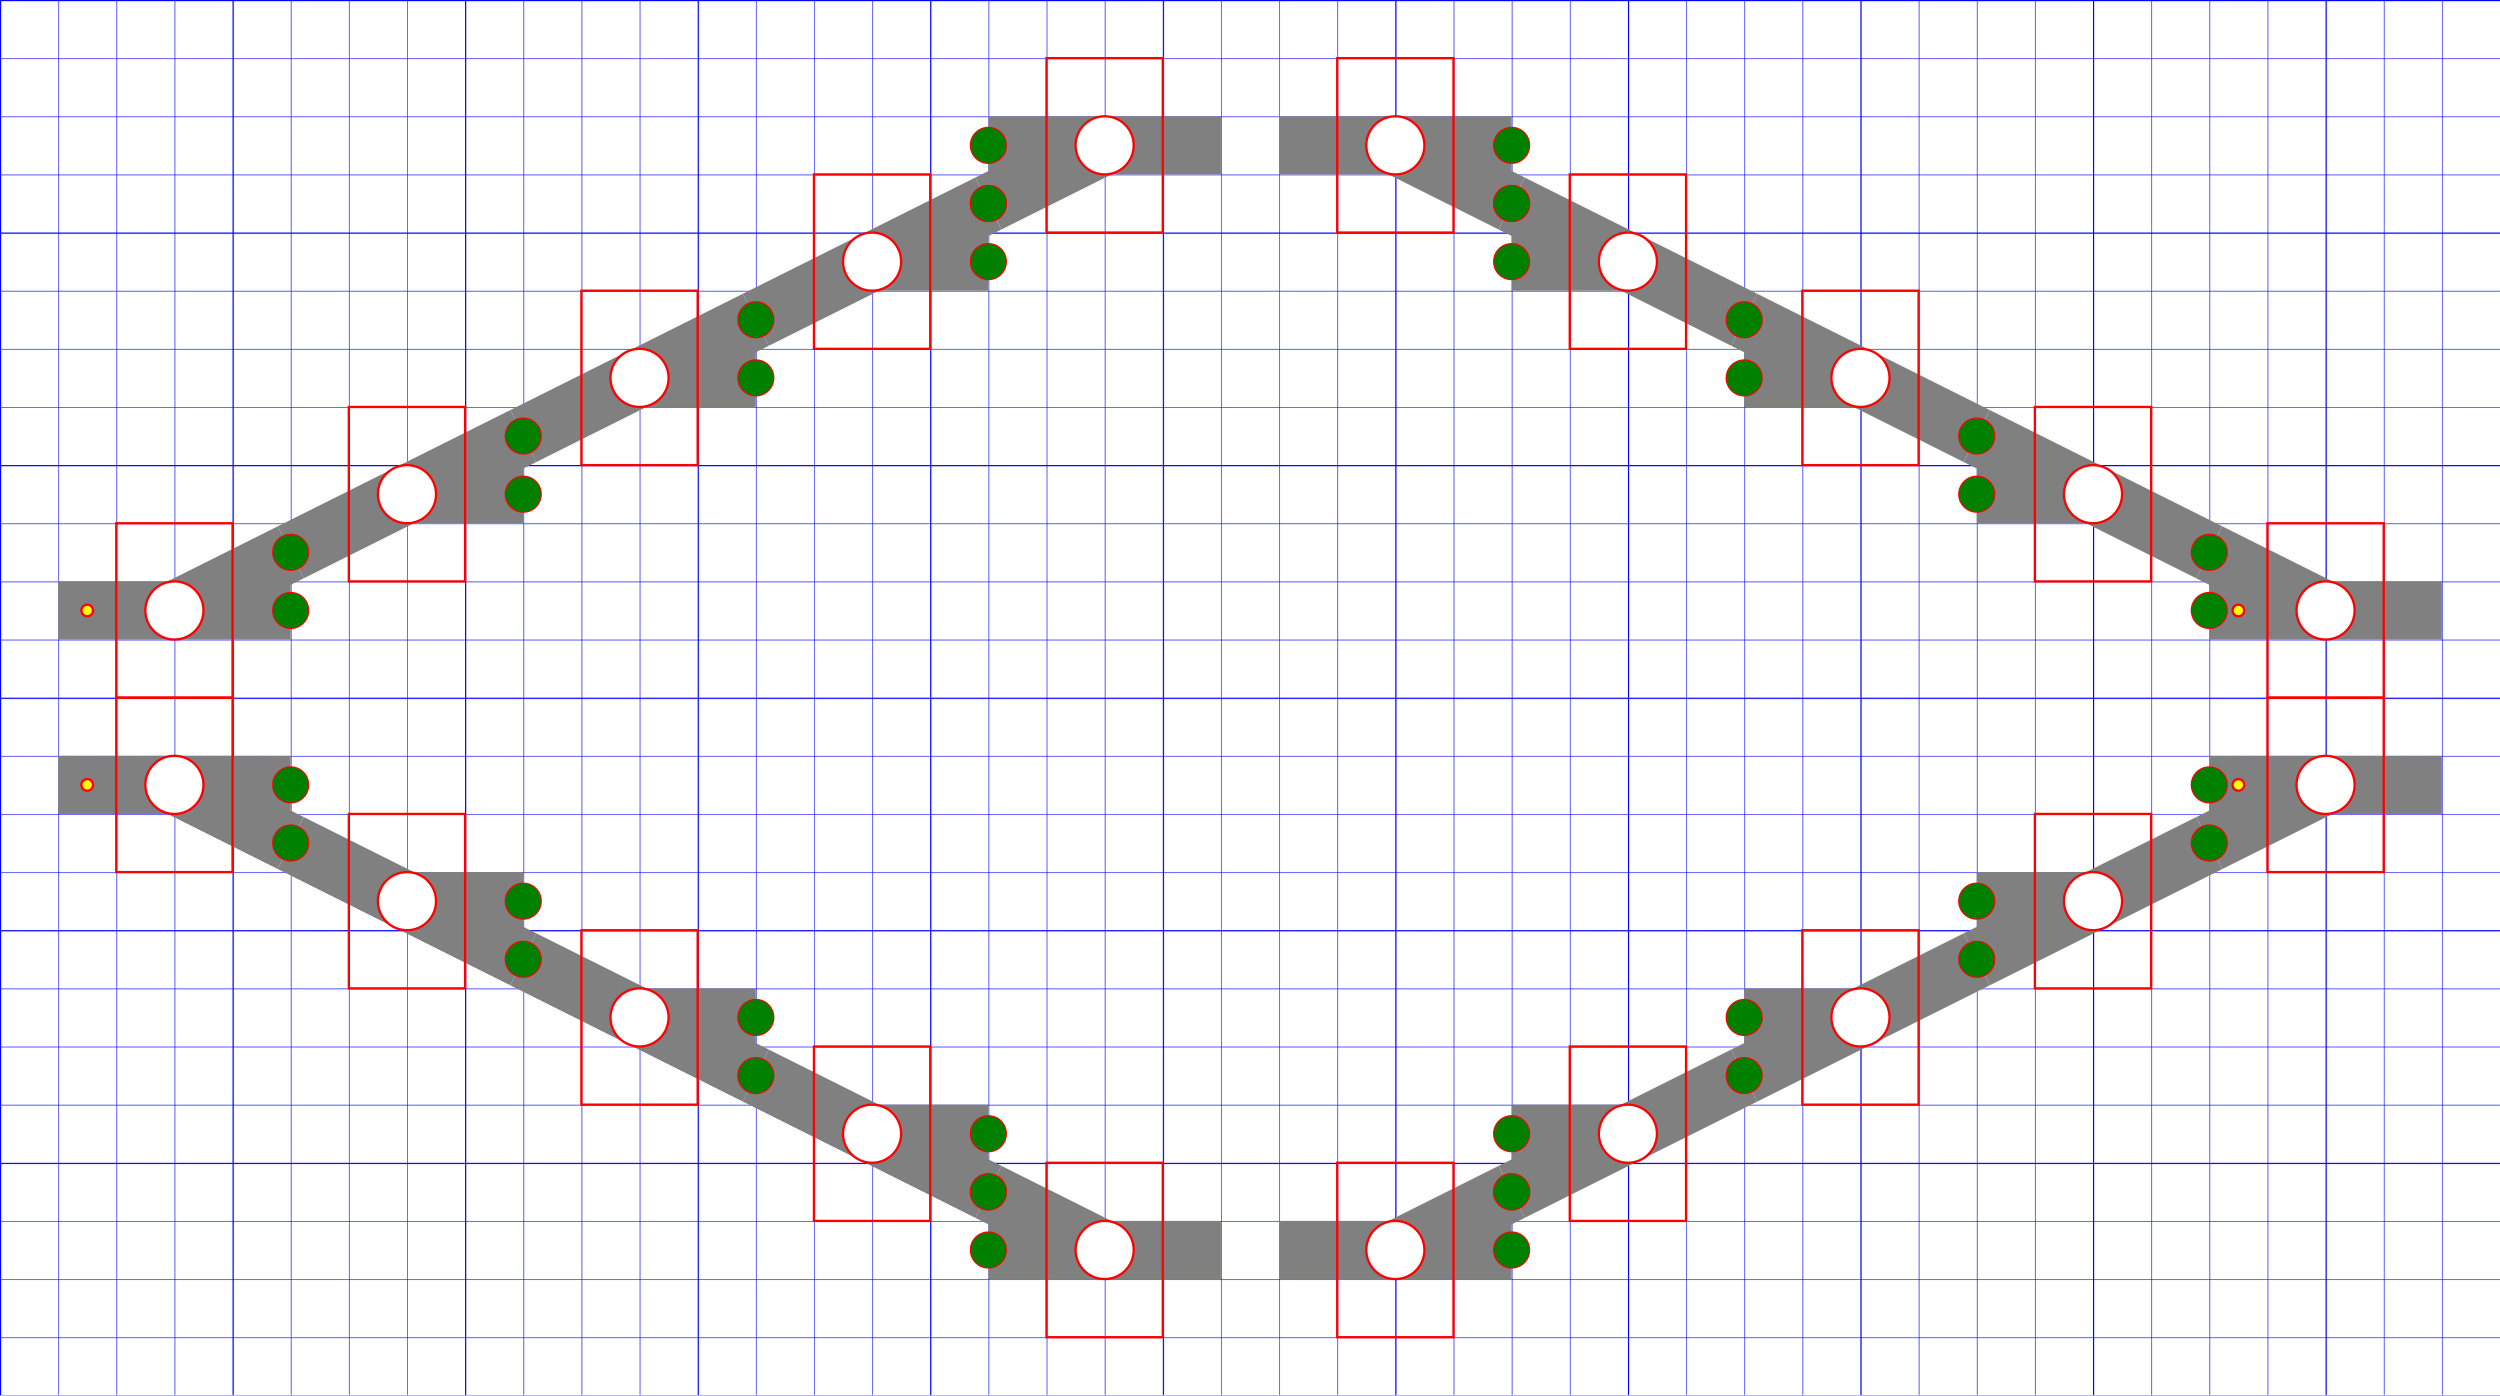
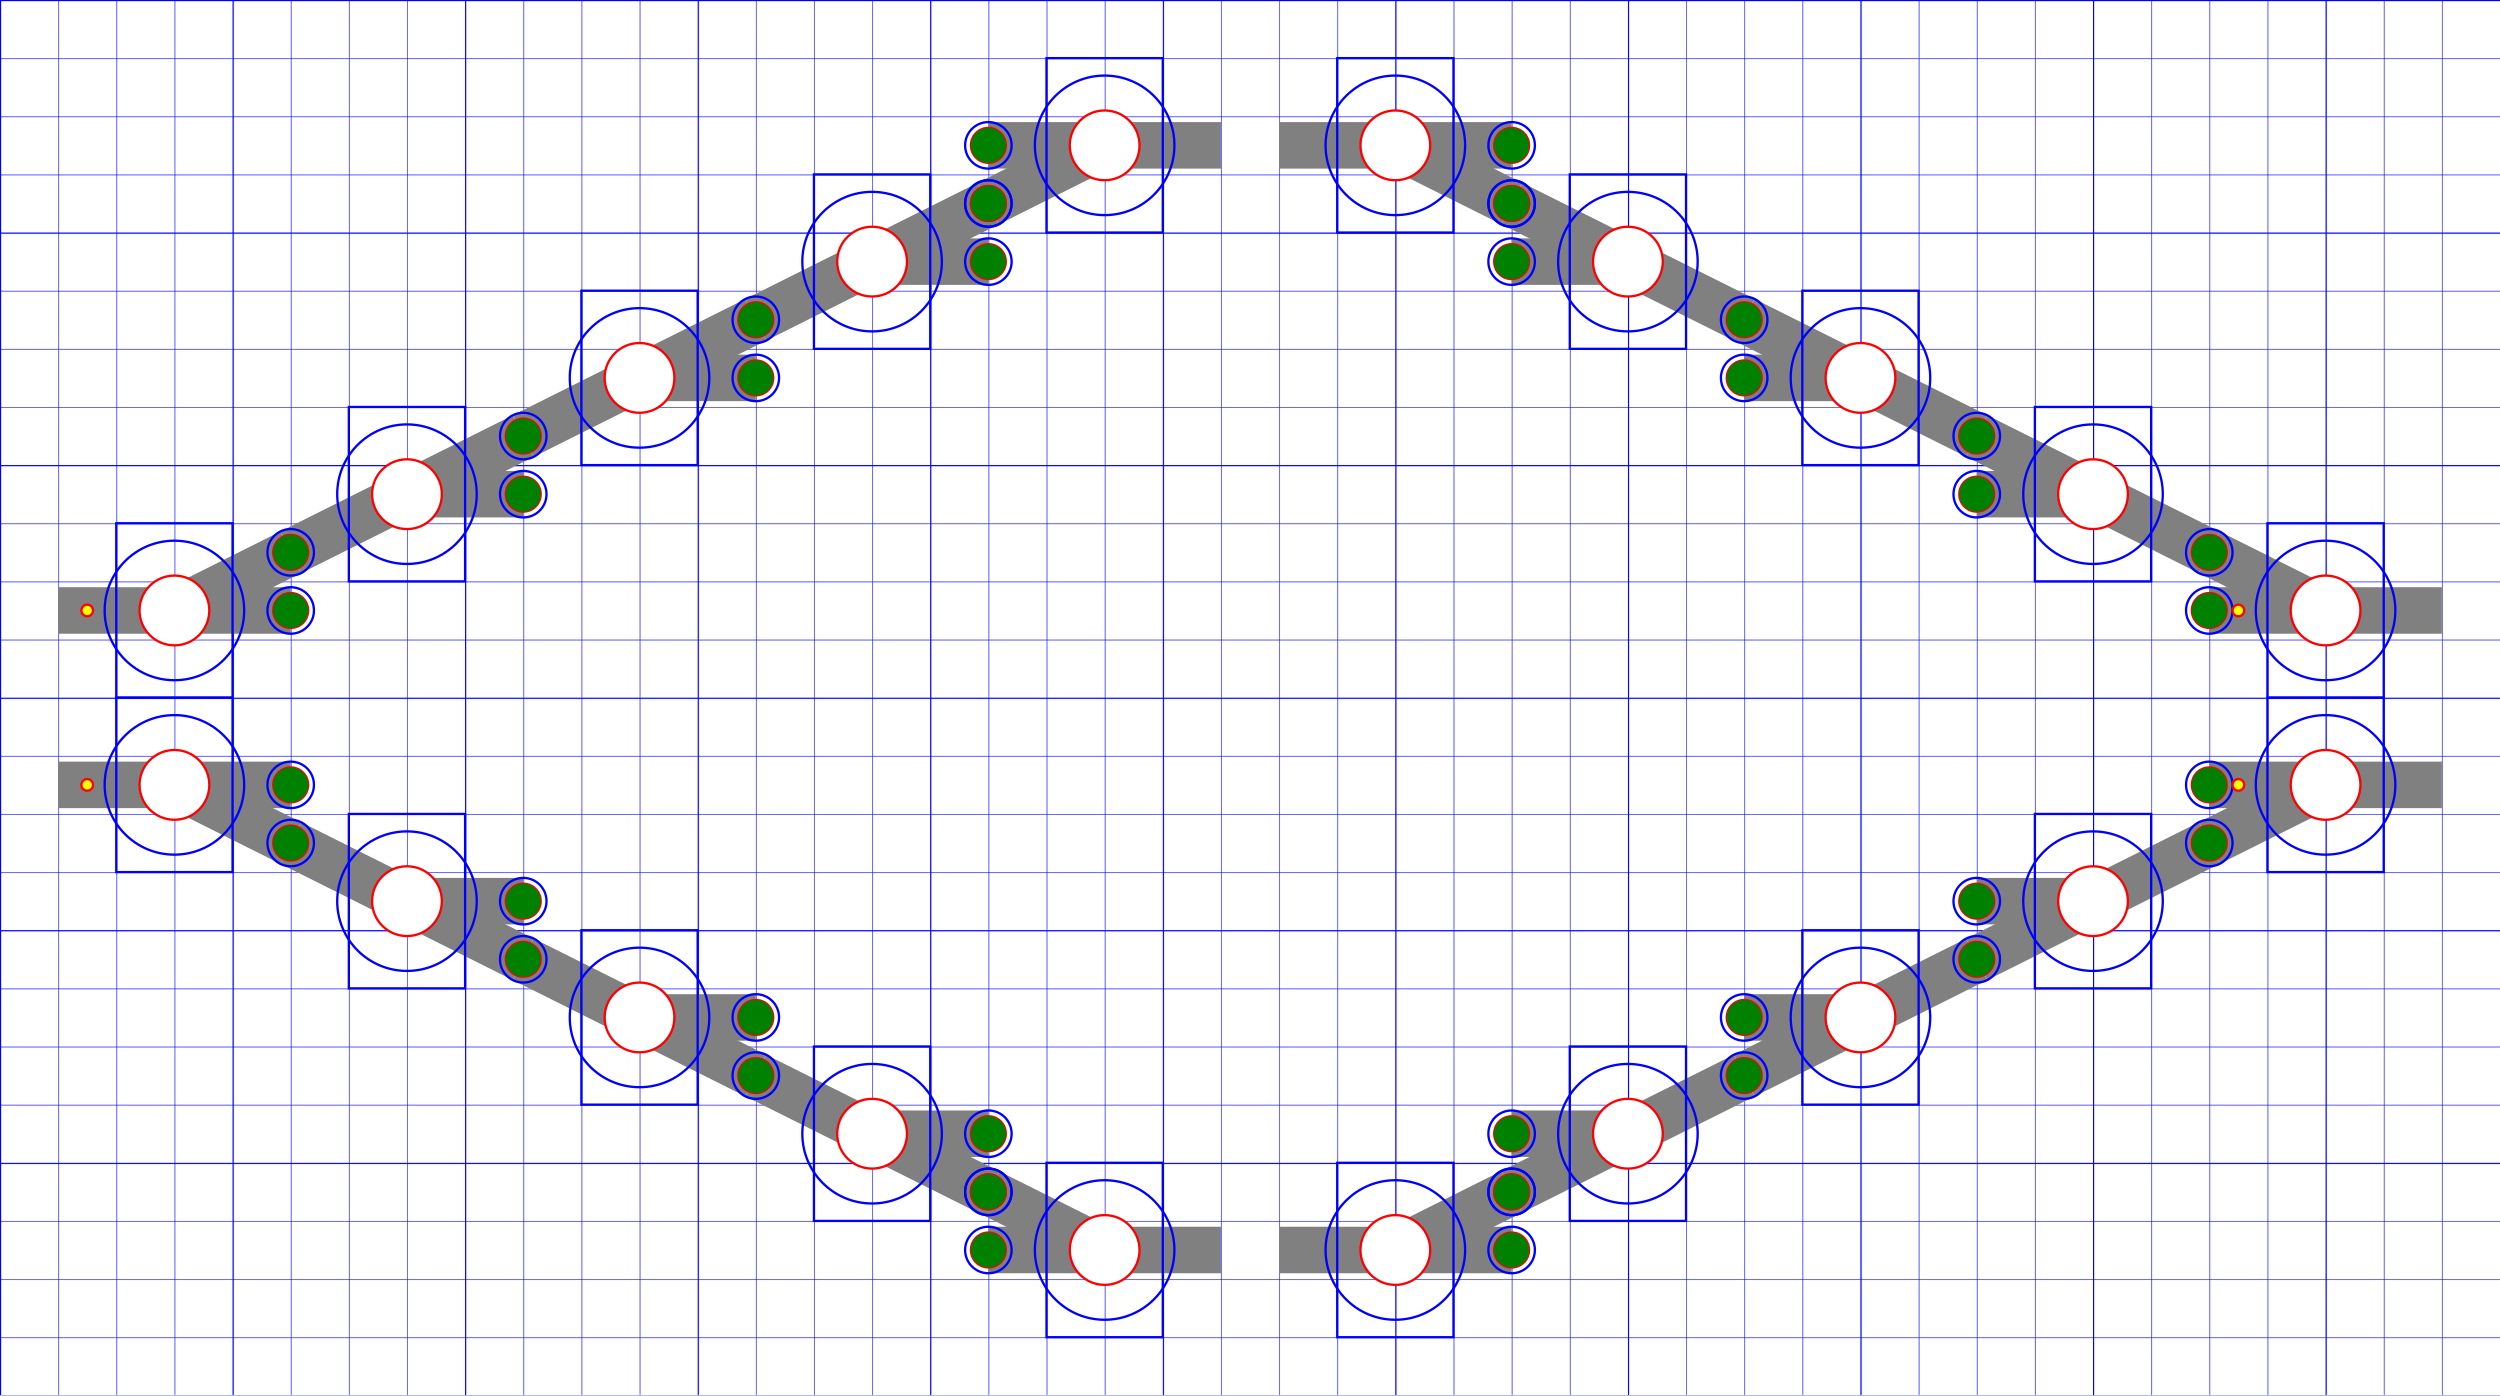
<svg xmlns="http://www.w3.org/2000/svg" baseProfile="full" height="12.0cm" version="1.1" viewBox="0,0,215,120" width="21.5cm">
  <defs>
    <pattern height="5" id="id1" patternUnits="userSpaceOnUse" width="5">
      <path d="M 5 0 L 0 0 0 5" fill="none" stroke="rgb(0%,0%,100%)" stroke-width="0.1" />
    </pattern>
    <pattern height="20" id="id2" patternUnits="userSpaceOnUse" width="20">
      <rect fill="url(#id1) none" height="20" width="20" x="0" y="0" />
      <path d="M 20 0 L 0 0 0 20" fill="none" stroke="rgb(0%,0%,100%)" stroke-width="0.2" />
    </pattern>
  </defs>
  <g>
    <rect fill="white" height="120" width="215" x="0" y="0" />
    <rect fill="url(#id2) none" height="120" width="215" x="0" y="0" />
  </g>
  <g>
-     <line stroke="gray" stroke-width="5" x1="5.0" x2="25.0" y1="52.5" y2="52.5" />
-     <line stroke="gray" stroke-width="5" x1="15.0" x2="25.0" y1="52.5" y2="47.5" />
-     <circle cx="15.0" cy="52.5" fill="white" r="2.5" />
-     <line stroke="gray" stroke-width="5" x1="25.0" x2="45.0" y1="47.5" y2="37.5" />
-     <line stroke="gray" stroke-width="5" x1="35.0" x2="45.0" y1="42.5" y2="42.5" />
-     <circle cx="35.0" cy="42.5" fill="white" r="2.5" />
-     <line stroke="gray" stroke-width="5" x1="45.0" x2="65.0" y1="37.5" y2="27.5" />
-     <line stroke="gray" stroke-width="5" x1="55.0" x2="65.0" y1="32.5" y2="32.5" />
-     <circle cx="55.0" cy="32.5" fill="white" r="2.5" />
-     <line stroke="gray" stroke-width="5" x1="65.0" x2="85.0" y1="27.5" y2="17.5" />
-     <line stroke="gray" stroke-width="5" x1="75.0" x2="85.0" y1="22.5" y2="22.5" />
-     <circle cx="75.0" cy="22.5" fill="white" r="2.5" />
-     <line stroke="gray" stroke-width="5" x1="105.0" x2="85.0" y1="12.5" y2="12.5" />
-     <line stroke="gray" stroke-width="5" x1="95.0" x2="85.0" y1="12.5" y2="17.5" />
-     <circle cx="95.0" cy="12.5" fill="white" r="2.5" />
-     <line stroke="gray" stroke-width="5" x1="5.0" x2="25.0" y1="67.5" y2="67.5" />
-     <line stroke="gray" stroke-width="5" x1="15.0" x2="25.0" y1="67.5" y2="72.5" />
-     <circle cx="15.0" cy="67.5" fill="white" r="2.5" />
-     <line stroke="gray" stroke-width="5" x1="25.0" x2="45.0" y1="72.5" y2="82.5" />
-     <line stroke="gray" stroke-width="5" x1="35.0" x2="45.0" y1="77.5" y2="77.5" />
-     <circle cx="35.0" cy="77.5" fill="white" r="2.5" />
-     <line stroke="gray" stroke-width="5" x1="45.0" x2="65.0" y1="82.5" y2="92.5" />
-     <line stroke="gray" stroke-width="5" x1="55.0" x2="65.0" y1="87.5" y2="87.5" />
-     <circle cx="55.0" cy="87.5" fill="white" r="2.5" />
-     <line stroke="gray" stroke-width="5" x1="65.0" x2="85.0" y1="92.5" y2="102.5" />
-     <line stroke="gray" stroke-width="5" x1="75.0" x2="85.0" y1="97.5" y2="97.5" />
-     <circle cx="75.0" cy="97.5" fill="white" r="2.5" />
-     <line stroke="gray" stroke-width="5" x1="105.0" x2="85.0" y1="107.5" y2="107.5" />
-     <line stroke="gray" stroke-width="5" x1="95.0" x2="85.0" y1="107.5" y2="102.5" />
-     <circle cx="95.0" cy="107.5" fill="white" r="2.5" />
-     <line stroke="gray" stroke-width="5" x1="210.0" x2="190.0" y1="52.5" y2="52.5" />
-     <line stroke="gray" stroke-width="5" x1="200.0" x2="190.0" y1="52.5" y2="47.5" />
-     <circle cx="200.0" cy="52.5" fill="white" r="2.5" />
-     <line stroke="gray" stroke-width="5" x1="190.0" x2="170.0" y1="47.5" y2="37.5" />
-     <line stroke="gray" stroke-width="5" x1="180.0" x2="170.0" y1="42.5" y2="42.5" />
-     <circle cx="180.0" cy="42.5" fill="white" r="2.5" />
-     <line stroke="gray" stroke-width="5" x1="170.0" x2="150.0" y1="37.5" y2="27.5" />
-     <line stroke="gray" stroke-width="5" x1="160.0" x2="150.0" y1="32.5" y2="32.5" />
-     <circle cx="160.0" cy="32.5" fill="white" r="2.5" />
-     <line stroke="gray" stroke-width="5" x1="150.0" x2="130.0" y1="27.5" y2="17.5" />
-     <line stroke="gray" stroke-width="5" x1="140.0" x2="130.0" y1="22.5" y2="22.5" />
-     <circle cx="140.0" cy="22.5" fill="white" r="2.5" />
-     <line stroke="gray" stroke-width="5" x1="110.0" x2="130.0" y1="12.5" y2="12.5" />
-     <line stroke="gray" stroke-width="5" x1="120.0" x2="130.0" y1="12.5" y2="17.5" />
-     <circle cx="120.0" cy="12.5" fill="white" r="2.5" />
-     <line stroke="gray" stroke-width="5" x1="210.0" x2="190.0" y1="67.5" y2="67.5" />
-     <line stroke="gray" stroke-width="5" x1="200.0" x2="190.0" y1="67.5" y2="72.5" />
-     <circle cx="200.0" cy="67.5" fill="white" r="2.5" />
-     <line stroke="gray" stroke-width="5" x1="190.0" x2="170.0" y1="72.5" y2="82.5" />
-     <line stroke="gray" stroke-width="5" x1="180.0" x2="170.0" y1="77.5" y2="77.5" />
-     <circle cx="180.0" cy="77.5" fill="white" r="2.5" />
-     <line stroke="gray" stroke-width="5" x1="170.0" x2="150.0" y1="82.5" y2="92.5" />
-     <line stroke="gray" stroke-width="5" x1="160.0" x2="150.0" y1="87.5" y2="87.5" />
-     <circle cx="160.0" cy="87.5" fill="white" r="2.5" />
-     <line stroke="gray" stroke-width="5" x1="150.0" x2="130.0" y1="92.5" y2="102.5" />
-     <line stroke="gray" stroke-width="5" x1="140.0" x2="130.0" y1="97.5" y2="97.5" />
-     <circle cx="140.0" cy="97.5" fill="white" r="2.5" />
-     <line stroke="gray" stroke-width="5" x1="110.0" x2="130.0" y1="107.5" y2="107.5" />
-     <line stroke="gray" stroke-width="5" x1="120.0" x2="130.0" y1="107.5" y2="102.5" />
-     <circle cx="120.0" cy="107.5" fill="white" r="2.5" />
-   </g>
-   <g>
-     <circle cx="15.0" cy="52.5" fill="none" r="2.5" stroke="red" stroke-width="0.2" />
-     <rect fill="none" height="15" stroke="red" stroke-width="0.2" width="10" x="10.0" y="45.0" />
+     <line stroke="gray" stroke-width="4" x1="5.0" x2="25.0" y1="52.5" y2="52.5" />
+     <line stroke="gray" stroke-width="4" x1="15.0" x2="25.0" y1="52.5" y2="47.5" />
+     <circle cx="15.0" cy="52.5" fill="white" r="3.0" />
+     <line stroke="gray" stroke-width="4" x1="25.0" x2="45.0" y1="47.5" y2="37.5" />
+     <line stroke="gray" stroke-width="4" x1="35.0" x2="45.0" y1="42.5" y2="42.5" />
+     <circle cx="35.0" cy="42.5" fill="white" r="3.0" />
+     <line stroke="gray" stroke-width="4" x1="45.0" x2="65.0" y1="37.5" y2="27.5" />
+     <line stroke="gray" stroke-width="4" x1="55.0" x2="65.0" y1="32.5" y2="32.5" />
+     <circle cx="55.0" cy="32.5" fill="white" r="3.0" />
+     <line stroke="gray" stroke-width="4" x1="65.0" x2="85.0" y1="27.5" y2="17.5" />
+     <line stroke="gray" stroke-width="4" x1="75.0" x2="85.0" y1="22.5" y2="22.5" />
+     <circle cx="75.0" cy="22.5" fill="white" r="3.0" />
+     <line stroke="gray" stroke-width="4" x1="105.0" x2="85.0" y1="12.5" y2="12.5" />
+     <line stroke="gray" stroke-width="4" x1="95.0" x2="85.0" y1="12.5" y2="17.5" />
+     <circle cx="95.0" cy="12.5" fill="white" r="3.0" />
+     <line stroke="gray" stroke-width="4" x1="5.0" x2="25.0" y1="67.5" y2="67.5" />
+     <line stroke="gray" stroke-width="4" x1="15.0" x2="25.0" y1="67.5" y2="72.5" />
+     <circle cx="15.0" cy="67.5" fill="white" r="3.0" />
+     <line stroke="gray" stroke-width="4" x1="25.0" x2="45.0" y1="72.5" y2="82.5" />
+     <line stroke="gray" stroke-width="4" x1="35.0" x2="45.0" y1="77.5" y2="77.5" />
+     <circle cx="35.0" cy="77.5" fill="white" r="3.0" />
+     <line stroke="gray" stroke-width="4" x1="45.0" x2="65.0" y1="82.5" y2="92.5" />
+     <line stroke="gray" stroke-width="4" x1="55.0" x2="65.0" y1="87.5" y2="87.5" />
+     <circle cx="55.0" cy="87.5" fill="white" r="3.0" />
+     <line stroke="gray" stroke-width="4" x1="65.0" x2="85.0" y1="92.5" y2="102.5" />
+     <line stroke="gray" stroke-width="4" x1="75.0" x2="85.0" y1="97.5" y2="97.5" />
+     <circle cx="75.0" cy="97.5" fill="white" r="3.0" />
+     <line stroke="gray" stroke-width="4" x1="105.0" x2="85.0" y1="107.5" y2="107.5" />
+     <line stroke="gray" stroke-width="4" x1="95.0" x2="85.0" y1="107.5" y2="102.5" />
+     <circle cx="95.0" cy="107.5" fill="white" r="3.0" />
+     <line stroke="gray" stroke-width="4" x1="210.0" x2="190.0" y1="52.5" y2="52.5" />
+     <line stroke="gray" stroke-width="4" x1="200.0" x2="190.0" y1="52.5" y2="47.5" />
+     <circle cx="200.0" cy="52.5" fill="white" r="3.0" />
+     <line stroke="gray" stroke-width="4" x1="190.0" x2="170.0" y1="47.5" y2="37.5" />
+     <line stroke="gray" stroke-width="4" x1="180.0" x2="170.0" y1="42.5" y2="42.5" />
+     <circle cx="180.0" cy="42.5" fill="white" r="3.0" />
+     <line stroke="gray" stroke-width="4" x1="170.0" x2="150.0" y1="37.5" y2="27.5" />
+     <line stroke="gray" stroke-width="4" x1="160.0" x2="150.0" y1="32.5" y2="32.5" />
+     <circle cx="160.0" cy="32.5" fill="white" r="3.0" />
+     <line stroke="gray" stroke-width="4" x1="150.0" x2="130.0" y1="27.5" y2="17.5" />
+     <line stroke="gray" stroke-width="4" x1="140.0" x2="130.0" y1="22.5" y2="22.5" />
+     <circle cx="140.0" cy="22.5" fill="white" r="3.0" />
+     <line stroke="gray" stroke-width="4" x1="110.0" x2="130.0" y1="12.5" y2="12.5" />
+     <line stroke="gray" stroke-width="4" x1="120.0" x2="130.0" y1="12.5" y2="17.5" />
+     <circle cx="120.0" cy="12.5" fill="white" r="3.0" />
+     <line stroke="gray" stroke-width="4" x1="210.0" x2="190.0" y1="67.5" y2="67.5" />
+     <line stroke="gray" stroke-width="4" x1="200.0" x2="190.0" y1="67.5" y2="72.5" />
+     <circle cx="200.0" cy="67.5" fill="white" r="3.0" />
+     <line stroke="gray" stroke-width="4" x1="190.0" x2="170.0" y1="72.5" y2="82.5" />
+     <line stroke="gray" stroke-width="4" x1="180.0" x2="170.0" y1="77.5" y2="77.5" />
+     <circle cx="180.0" cy="77.5" fill="white" r="3.0" />
+     <line stroke="gray" stroke-width="4" x1="170.0" x2="150.0" y1="82.5" y2="92.5" />
+     <line stroke="gray" stroke-width="4" x1="160.0" x2="150.0" y1="87.5" y2="87.5" />
+     <circle cx="160.0" cy="87.5" fill="white" r="3.0" />
+     <line stroke="gray" stroke-width="4" x1="150.0" x2="130.0" y1="92.5" y2="102.5" />
+     <line stroke="gray" stroke-width="4" x1="140.0" x2="130.0" y1="97.5" y2="97.5" />
+     <circle cx="140.0" cy="97.5" fill="white" r="3.0" />
+     <line stroke="gray" stroke-width="4" x1="110.0" x2="130.0" y1="107.5" y2="107.5" />
+     <line stroke="gray" stroke-width="4" x1="120.0" x2="130.0" y1="107.5" y2="102.5" />
+     <circle cx="120.0" cy="107.5" fill="white" r="3.0" />
+   </g>
+   <g>
+     <circle cx="15.0" cy="52.5" fill="none" r="3.0" stroke="red" stroke-width="0.2" />
+     <circle cx="15.0" cy="52.5" fill="none" r="6.0" stroke="blue" stroke-width="0.2" />
+     <rect fill="none" height="15" stroke="blue" stroke-width="0.2" width="10" x="10.0" y="45.0" />
    <circle cx="25.0" cy="47.5" fill="none" r="1.5" stroke="red" stroke-width="0.2" />
+     <circle cx="25.0" cy="47.5" fill="none" r="2.0" stroke="blue" stroke-width="0.2" />
    <circle cx="25.0" cy="52.5" fill="none" r="1.5" stroke="red" stroke-width="0.2" />
-     <circle cx="35.0" cy="42.5" fill="none" r="2.5" stroke="red" stroke-width="0.2" />
-     <rect fill="none" height="15" stroke="red" stroke-width="0.2" width="10" x="30.0" y="35.0" />
+     <circle cx="25.0" cy="52.5" fill="none" r="2.0" stroke="blue" stroke-width="0.2" />
+     <circle cx="35.0" cy="42.5" fill="none" r="3.0" stroke="red" stroke-width="0.2" />
+     <circle cx="35.0" cy="42.5" fill="none" r="6.0" stroke="blue" stroke-width="0.2" />
+     <rect fill="none" height="15" stroke="blue" stroke-width="0.2" width="10" x="30.0" y="35.0" />
    <circle cx="45.0" cy="42.5" fill="none" r="1.5" stroke="red" stroke-width="0.2" />
+     <circle cx="45.0" cy="42.5" fill="none" r="2.0" stroke="blue" stroke-width="0.2" />
    <circle cx="45.0" cy="37.5" fill="none" r="1.5" stroke="red" stroke-width="0.2" />
-     <circle cx="55.0" cy="32.5" fill="none" r="2.5" stroke="red" stroke-width="0.2" />
-     <rect fill="none" height="15" stroke="red" stroke-width="0.2" width="10" x="50.0" y="25.0" />
+     <circle cx="45.0" cy="37.5" fill="none" r="2.0" stroke="blue" stroke-width="0.2" />
+     <circle cx="55.0" cy="32.5" fill="none" r="3.0" stroke="red" stroke-width="0.2" />
+     <circle cx="55.0" cy="32.5" fill="none" r="6.0" stroke="blue" stroke-width="0.2" />
+     <rect fill="none" height="15" stroke="blue" stroke-width="0.2" width="10" x="50.0" y="25.0" />
    <circle cx="65.0" cy="32.5" fill="none" r="1.5" stroke="red" stroke-width="0.2" />
+     <circle cx="65.0" cy="32.5" fill="none" r="2.0" stroke="blue" stroke-width="0.2" />
    <circle cx="65.0" cy="27.5" fill="none" r="1.5" stroke="red" stroke-width="0.2" />
-     <circle cx="75.0" cy="22.5" fill="none" r="2.5" stroke="red" stroke-width="0.2" />
-     <rect fill="none" height="15" stroke="red" stroke-width="0.2" width="10" x="70.0" y="15.0" />
+     <circle cx="65.0" cy="27.5" fill="none" r="2.0" stroke="blue" stroke-width="0.2" />
+     <circle cx="75.0" cy="22.5" fill="none" r="3.0" stroke="red" stroke-width="0.2" />
+     <circle cx="75.0" cy="22.5" fill="none" r="6.0" stroke="blue" stroke-width="0.2" />
+     <rect fill="none" height="15" stroke="blue" stroke-width="0.2" width="10" x="70.0" y="15.0" />
    <circle cx="85.0" cy="22.5" fill="none" r="1.5" stroke="red" stroke-width="0.2" />
+     <circle cx="85.0" cy="22.5" fill="none" r="2.0" stroke="blue" stroke-width="0.2" />
    <circle cx="85.0" cy="17.5" fill="none" r="1.5" stroke="red" stroke-width="0.2" />
-     <circle cx="95.0" cy="12.5" fill="none" r="2.5" stroke="red" stroke-width="0.2" />
-     <rect fill="none" height="15" stroke="red" stroke-width="0.2" width="10" x="90.0" y="5.0" />
+     <circle cx="85.0" cy="17.5" fill="none" r="2.0" stroke="blue" stroke-width="0.2" />
+     <circle cx="95.0" cy="12.5" fill="none" r="3.0" stroke="red" stroke-width="0.2" />
+     <circle cx="95.0" cy="12.5" fill="none" r="6.0" stroke="blue" stroke-width="0.2" />
+     <rect fill="none" height="15" stroke="blue" stroke-width="0.2" width="10" x="90.0" y="5.0" />
    <circle cx="85.0" cy="17.5" fill="none" r="1.5" stroke="red" stroke-width="0.2" />
+     <circle cx="85.0" cy="17.5" fill="none" r="2.0" stroke="blue" stroke-width="0.2" />
    <circle cx="85.0" cy="12.5" fill="none" r="1.5" stroke="red" stroke-width="0.2" />
-     <circle cx="15.0" cy="67.5" fill="none" r="2.5" stroke="red" stroke-width="0.2" />
-     <rect fill="none" height="15" stroke="red" stroke-width="0.2" width="10" x="10.0" y="60.0" />
+     <circle cx="85.0" cy="12.5" fill="none" r="2.0" stroke="blue" stroke-width="0.2" />
+     <circle cx="15.0" cy="67.5" fill="none" r="3.0" stroke="red" stroke-width="0.2" />
+     <circle cx="15.0" cy="67.5" fill="none" r="6.0" stroke="blue" stroke-width="0.2" />
+     <rect fill="none" height="15" stroke="blue" stroke-width="0.2" width="10" x="10.0" y="60.0" />
    <circle cx="25.0" cy="72.5" fill="none" r="1.5" stroke="red" stroke-width="0.2" />
+     <circle cx="25.0" cy="72.5" fill="none" r="2.0" stroke="blue" stroke-width="0.2" />
    <circle cx="25.0" cy="67.5" fill="none" r="1.5" stroke="red" stroke-width="0.2" />
-     <circle cx="35.0" cy="77.5" fill="none" r="2.5" stroke="red" stroke-width="0.2" />
-     <rect fill="none" height="15" stroke="red" stroke-width="0.2" width="10" x="30.0" y="70.0" />
+     <circle cx="25.0" cy="67.5" fill="none" r="2.0" stroke="blue" stroke-width="0.2" />
+     <circle cx="35.0" cy="77.5" fill="none" r="3.0" stroke="red" stroke-width="0.2" />
+     <circle cx="35.0" cy="77.5" fill="none" r="6.0" stroke="blue" stroke-width="0.2" />
+     <rect fill="none" height="15" stroke="blue" stroke-width="0.2" width="10" x="30.0" y="70.0" />
    <circle cx="45.0" cy="77.5" fill="none" r="1.5" stroke="red" stroke-width="0.2" />
+     <circle cx="45.0" cy="77.5" fill="none" r="2.0" stroke="blue" stroke-width="0.2" />
    <circle cx="45.0" cy="82.5" fill="none" r="1.5" stroke="red" stroke-width="0.2" />
-     <circle cx="55.0" cy="87.5" fill="none" r="2.5" stroke="red" stroke-width="0.2" />
-     <rect fill="none" height="15" stroke="red" stroke-width="0.2" width="10" x="50.0" y="80.0" />
+     <circle cx="45.0" cy="82.5" fill="none" r="2.0" stroke="blue" stroke-width="0.2" />
+     <circle cx="55.0" cy="87.5" fill="none" r="3.0" stroke="red" stroke-width="0.2" />
+     <circle cx="55.0" cy="87.5" fill="none" r="6.0" stroke="blue" stroke-width="0.2" />
+     <rect fill="none" height="15" stroke="blue" stroke-width="0.2" width="10" x="50.0" y="80.0" />
    <circle cx="65.0" cy="87.5" fill="none" r="1.5" stroke="red" stroke-width="0.2" />
+     <circle cx="65.0" cy="87.5" fill="none" r="2.0" stroke="blue" stroke-width="0.2" />
    <circle cx="65.0" cy="92.5" fill="none" r="1.5" stroke="red" stroke-width="0.2" />
-     <circle cx="75.0" cy="97.5" fill="none" r="2.5" stroke="red" stroke-width="0.2" />
-     <rect fill="none" height="15" stroke="red" stroke-width="0.2" width="10" x="70.0" y="90.0" />
+     <circle cx="65.0" cy="92.5" fill="none" r="2.0" stroke="blue" stroke-width="0.2" />
+     <circle cx="75.0" cy="97.5" fill="none" r="3.0" stroke="red" stroke-width="0.2" />
+     <circle cx="75.0" cy="97.5" fill="none" r="6.0" stroke="blue" stroke-width="0.2" />
+     <rect fill="none" height="15" stroke="blue" stroke-width="0.2" width="10" x="70.0" y="90.0" />
    <circle cx="85.0" cy="97.5" fill="none" r="1.5" stroke="red" stroke-width="0.2" />
+     <circle cx="85.0" cy="97.5" fill="none" r="2.0" stroke="blue" stroke-width="0.2" />
    <circle cx="85.0" cy="102.5" fill="none" r="1.5" stroke="red" stroke-width="0.2" />
-     <circle cx="95.0" cy="107.5" fill="none" r="2.5" stroke="red" stroke-width="0.2" />
-     <rect fill="none" height="15" stroke="red" stroke-width="0.2" width="10" x="90.0" y="100.0" />
+     <circle cx="85.0" cy="102.5" fill="none" r="2.0" stroke="blue" stroke-width="0.2" />
+     <circle cx="95.0" cy="107.5" fill="none" r="3.0" stroke="red" stroke-width="0.2" />
+     <circle cx="95.0" cy="107.5" fill="none" r="6.0" stroke="blue" stroke-width="0.2" />
+     <rect fill="none" height="15" stroke="blue" stroke-width="0.2" width="10" x="90.0" y="100.0" />
    <circle cx="85.0" cy="102.5" fill="none" r="1.5" stroke="red" stroke-width="0.2" />
+     <circle cx="85.0" cy="102.5" fill="none" r="2.0" stroke="blue" stroke-width="0.2" />
    <circle cx="85.0" cy="107.5" fill="none" r="1.5" stroke="red" stroke-width="0.2" />
-     <circle cx="200.0" cy="52.5" fill="none" r="2.5" stroke="red" stroke-width="0.2" />
-     <rect fill="none" height="15" stroke="red" stroke-width="0.2" width="10" x="195.0" y="45.0" />
+     <circle cx="85.0" cy="107.5" fill="none" r="2.0" stroke="blue" stroke-width="0.2" />
+     <circle cx="200.0" cy="52.5" fill="none" r="3.0" stroke="red" stroke-width="0.2" />
+     <circle cx="200.0" cy="52.5" fill="none" r="6.0" stroke="blue" stroke-width="0.2" />
+     <rect fill="none" height="15" stroke="blue" stroke-width="0.2" width="10" x="195.0" y="45.0" />
    <circle cx="190.0" cy="47.5" fill="none" r="1.5" stroke="red" stroke-width="0.2" />
+     <circle cx="190.0" cy="47.5" fill="none" r="2.0" stroke="blue" stroke-width="0.2" />
    <circle cx="190.0" cy="52.5" fill="none" r="1.5" stroke="red" stroke-width="0.2" />
-     <circle cx="180.0" cy="42.5" fill="none" r="2.5" stroke="red" stroke-width="0.2" />
-     <rect fill="none" height="15" stroke="red" stroke-width="0.2" width="10" x="175.0" y="35.0" />
+     <circle cx="190.0" cy="52.5" fill="none" r="2.0" stroke="blue" stroke-width="0.2" />
+     <circle cx="180.0" cy="42.5" fill="none" r="3.0" stroke="red" stroke-width="0.2" />
+     <circle cx="180.0" cy="42.5" fill="none" r="6.0" stroke="blue" stroke-width="0.2" />
+     <rect fill="none" height="15" stroke="blue" stroke-width="0.2" width="10" x="175.0" y="35.0" />
    <circle cx="170.0" cy="42.5" fill="none" r="1.5" stroke="red" stroke-width="0.2" />
+     <circle cx="170.0" cy="42.5" fill="none" r="2.0" stroke="blue" stroke-width="0.2" />
    <circle cx="170.0" cy="37.5" fill="none" r="1.5" stroke="red" stroke-width="0.2" />
-     <circle cx="160.0" cy="32.5" fill="none" r="2.5" stroke="red" stroke-width="0.2" />
-     <rect fill="none" height="15" stroke="red" stroke-width="0.2" width="10" x="155.0" y="25.0" />
+     <circle cx="170.0" cy="37.5" fill="none" r="2.0" stroke="blue" stroke-width="0.2" />
+     <circle cx="160.0" cy="32.5" fill="none" r="3.0" stroke="red" stroke-width="0.2" />
+     <circle cx="160.0" cy="32.5" fill="none" r="6.0" stroke="blue" stroke-width="0.2" />
+     <rect fill="none" height="15" stroke="blue" stroke-width="0.2" width="10" x="155.0" y="25.0" />
    <circle cx="150.0" cy="32.5" fill="none" r="1.5" stroke="red" stroke-width="0.2" />
+     <circle cx="150.0" cy="32.5" fill="none" r="2.0" stroke="blue" stroke-width="0.2" />
    <circle cx="150.0" cy="27.5" fill="none" r="1.5" stroke="red" stroke-width="0.2" />
-     <circle cx="140.0" cy="22.5" fill="none" r="2.5" stroke="red" stroke-width="0.2" />
-     <rect fill="none" height="15" stroke="red" stroke-width="0.2" width="10" x="135.0" y="15.0" />
+     <circle cx="150.0" cy="27.5" fill="none" r="2.0" stroke="blue" stroke-width="0.2" />
+     <circle cx="140.0" cy="22.5" fill="none" r="3.0" stroke="red" stroke-width="0.2" />
+     <circle cx="140.0" cy="22.5" fill="none" r="6.0" stroke="blue" stroke-width="0.2" />
+     <rect fill="none" height="15" stroke="blue" stroke-width="0.2" width="10" x="135.0" y="15.0" />
    <circle cx="130.0" cy="22.5" fill="none" r="1.5" stroke="red" stroke-width="0.2" />
+     <circle cx="130.0" cy="22.5" fill="none" r="2.0" stroke="blue" stroke-width="0.2" />
    <circle cx="130.0" cy="17.5" fill="none" r="1.5" stroke="red" stroke-width="0.2" />
-     <circle cx="120.0" cy="12.5" fill="none" r="2.5" stroke="red" stroke-width="0.2" />
-     <rect fill="none" height="15" stroke="red" stroke-width="0.2" width="10" x="115.0" y="5.0" />
+     <circle cx="130.0" cy="17.5" fill="none" r="2.0" stroke="blue" stroke-width="0.2" />
+     <circle cx="120.0" cy="12.5" fill="none" r="3.0" stroke="red" stroke-width="0.2" />
+     <circle cx="120.0" cy="12.5" fill="none" r="6.0" stroke="blue" stroke-width="0.2" />
+     <rect fill="none" height="15" stroke="blue" stroke-width="0.2" width="10" x="115.0" y="5.0" />
    <circle cx="130.0" cy="17.5" fill="none" r="1.5" stroke="red" stroke-width="0.2" />
+     <circle cx="130.0" cy="17.5" fill="none" r="2.0" stroke="blue" stroke-width="0.2" />
    <circle cx="130.0" cy="12.5" fill="none" r="1.5" stroke="red" stroke-width="0.2" />
-     <circle cx="200.0" cy="67.5" fill="none" r="2.5" stroke="red" stroke-width="0.2" />
-     <rect fill="none" height="15" stroke="red" stroke-width="0.2" width="10" x="195.0" y="60.0" />
+     <circle cx="130.0" cy="12.5" fill="none" r="2.0" stroke="blue" stroke-width="0.2" />
+     <circle cx="200.0" cy="67.5" fill="none" r="3.0" stroke="red" stroke-width="0.2" />
+     <circle cx="200.0" cy="67.5" fill="none" r="6.0" stroke="blue" stroke-width="0.2" />
+     <rect fill="none" height="15" stroke="blue" stroke-width="0.2" width="10" x="195.0" y="60.0" />
    <circle cx="190.0" cy="72.5" fill="none" r="1.5" stroke="red" stroke-width="0.2" />
+     <circle cx="190.0" cy="72.5" fill="none" r="2.0" stroke="blue" stroke-width="0.2" />
    <circle cx="190.0" cy="67.5" fill="none" r="1.5" stroke="red" stroke-width="0.2" />
-     <circle cx="180.0" cy="77.5" fill="none" r="2.5" stroke="red" stroke-width="0.2" />
-     <rect fill="none" height="15" stroke="red" stroke-width="0.2" width="10" x="175.0" y="70.0" />
+     <circle cx="190.0" cy="67.5" fill="none" r="2.0" stroke="blue" stroke-width="0.2" />
+     <circle cx="180.0" cy="77.5" fill="none" r="3.0" stroke="red" stroke-width="0.2" />
+     <circle cx="180.0" cy="77.5" fill="none" r="6.0" stroke="blue" stroke-width="0.2" />
+     <rect fill="none" height="15" stroke="blue" stroke-width="0.2" width="10" x="175.0" y="70.0" />
    <circle cx="170.0" cy="77.5" fill="none" r="1.5" stroke="red" stroke-width="0.2" />
+     <circle cx="170.0" cy="77.5" fill="none" r="2.0" stroke="blue" stroke-width="0.2" />
    <circle cx="170.0" cy="82.5" fill="none" r="1.5" stroke="red" stroke-width="0.2" />
-     <circle cx="160.0" cy="87.5" fill="none" r="2.5" stroke="red" stroke-width="0.2" />
-     <rect fill="none" height="15" stroke="red" stroke-width="0.2" width="10" x="155.0" y="80.0" />
+     <circle cx="170.0" cy="82.5" fill="none" r="2.0" stroke="blue" stroke-width="0.2" />
+     <circle cx="160.0" cy="87.5" fill="none" r="3.0" stroke="red" stroke-width="0.2" />
+     <circle cx="160.0" cy="87.5" fill="none" r="6.0" stroke="blue" stroke-width="0.2" />
+     <rect fill="none" height="15" stroke="blue" stroke-width="0.2" width="10" x="155.0" y="80.0" />
    <circle cx="150.0" cy="87.5" fill="none" r="1.5" stroke="red" stroke-width="0.2" />
+     <circle cx="150.0" cy="87.5" fill="none" r="2.0" stroke="blue" stroke-width="0.2" />
    <circle cx="150.0" cy="92.5" fill="none" r="1.5" stroke="red" stroke-width="0.2" />
-     <circle cx="140.0" cy="97.5" fill="none" r="2.5" stroke="red" stroke-width="0.2" />
-     <rect fill="none" height="15" stroke="red" stroke-width="0.2" width="10" x="135.0" y="90.0" />
+     <circle cx="150.0" cy="92.5" fill="none" r="2.0" stroke="blue" stroke-width="0.2" />
+     <circle cx="140.0" cy="97.5" fill="none" r="3.0" stroke="red" stroke-width="0.2" />
+     <circle cx="140.0" cy="97.5" fill="none" r="6.0" stroke="blue" stroke-width="0.2" />
+     <rect fill="none" height="15" stroke="blue" stroke-width="0.2" width="10" x="135.0" y="90.0" />
    <circle cx="130.0" cy="97.5" fill="none" r="1.5" stroke="red" stroke-width="0.2" />
+     <circle cx="130.0" cy="97.5" fill="none" r="2.0" stroke="blue" stroke-width="0.2" />
    <circle cx="130.0" cy="102.5" fill="none" r="1.5" stroke="red" stroke-width="0.2" />
-     <circle cx="120.0" cy="107.5" fill="none" r="2.5" stroke="red" stroke-width="0.2" />
-     <rect fill="none" height="15" stroke="red" stroke-width="0.2" width="10" x="115.0" y="100.0" />
+     <circle cx="130.0" cy="102.5" fill="none" r="2.0" stroke="blue" stroke-width="0.2" />
+     <circle cx="120.0" cy="107.5" fill="none" r="3.0" stroke="red" stroke-width="0.2" />
+     <circle cx="120.0" cy="107.5" fill="none" r="6.0" stroke="blue" stroke-width="0.2" />
+     <rect fill="none" height="15" stroke="blue" stroke-width="0.2" width="10" x="115.0" y="100.0" />
    <circle cx="130.0" cy="102.5" fill="none" r="1.5" stroke="red" stroke-width="0.2" />
+     <circle cx="130.0" cy="102.5" fill="none" r="2.0" stroke="blue" stroke-width="0.2" />
    <circle cx="130.0" cy="107.5" fill="none" r="1.5" stroke="red" stroke-width="0.2" />
+     <circle cx="130.0" cy="107.5" fill="none" r="2.0" stroke="blue" stroke-width="0.2" />
  </g>
  <g>
    <circle cx="7.5" cy="52.5" fill="yellow" r="0.5" stroke="red" stroke-width="0.2" />
    <circle cx="7.5" cy="67.5" fill="yellow" r="0.5" stroke="red" stroke-width="0.2" />
    <circle cx="192.5" cy="52.5" fill="yellow" r="0.5" stroke="red" stroke-width="0.2" />
    <circle cx="192.5" cy="67.5" fill="yellow" r="0.5" stroke="red" stroke-width="0.2" />
    <circle cx="25.0" cy="47.5" fill="green" r="1.5" />
    <circle cx="25.0" cy="52.5" fill="green" r="1.5" />
    <circle cx="45.0" cy="42.5" fill="green" r="1.5" />
    <circle cx="45.0" cy="37.5" fill="green" r="1.5" />
    <circle cx="65.0" cy="32.5" fill="green" r="1.5" />
    <circle cx="65.0" cy="27.5" fill="green" r="1.5" />
    <circle cx="85.0" cy="22.5" fill="green" r="1.5" />
    <circle cx="85.0" cy="17.5" fill="green" r="1.5" />
    <circle cx="85.0" cy="17.5" fill="green" r="1.5" />
    <circle cx="85.0" cy="12.5" fill="green" r="1.5" />
    <circle cx="25.0" cy="72.5" fill="green" r="1.5" />
    <circle cx="25.0" cy="67.5" fill="green" r="1.5" />
    <circle cx="45.0" cy="77.5" fill="green" r="1.5" />
    <circle cx="45.0" cy="82.5" fill="green" r="1.5" />
    <circle cx="65.0" cy="87.5" fill="green" r="1.5" />
    <circle cx="65.0" cy="92.5" fill="green" r="1.5" />
    <circle cx="85.0" cy="97.5" fill="green" r="1.5" />
    <circle cx="85.0" cy="102.5" fill="green" r="1.5" />
    <circle cx="85.0" cy="102.5" fill="green" r="1.5" />
    <circle cx="85.0" cy="107.5" fill="green" r="1.5" />
    <circle cx="190.0" cy="47.5" fill="green" r="1.5" />
    <circle cx="190.0" cy="52.5" fill="green" r="1.5" />
    <circle cx="170.0" cy="42.5" fill="green" r="1.5" />
    <circle cx="170.0" cy="37.5" fill="green" r="1.5" />
    <circle cx="150.0" cy="32.5" fill="green" r="1.5" />
    <circle cx="150.0" cy="27.5" fill="green" r="1.5" />
    <circle cx="130.0" cy="22.5" fill="green" r="1.5" />
    <circle cx="130.0" cy="17.5" fill="green" r="1.5" />
    <circle cx="130.0" cy="17.5" fill="green" r="1.5" />
    <circle cx="130.0" cy="12.5" fill="green" r="1.5" />
    <circle cx="190.0" cy="72.5" fill="green" r="1.5" />
    <circle cx="190.0" cy="67.5" fill="green" r="1.5" />
    <circle cx="170.0" cy="77.5" fill="green" r="1.5" />
    <circle cx="170.0" cy="82.5" fill="green" r="1.5" />
    <circle cx="150.0" cy="87.5" fill="green" r="1.5" />
    <circle cx="150.0" cy="92.5" fill="green" r="1.5" />
    <circle cx="130.0" cy="97.5" fill="green" r="1.5" />
    <circle cx="130.0" cy="102.5" fill="green" r="1.5" />
    <circle cx="130.0" cy="102.5" fill="green" r="1.5" />
    <circle cx="130.0" cy="107.5" fill="green" r="1.5" />
  </g>
</svg>
